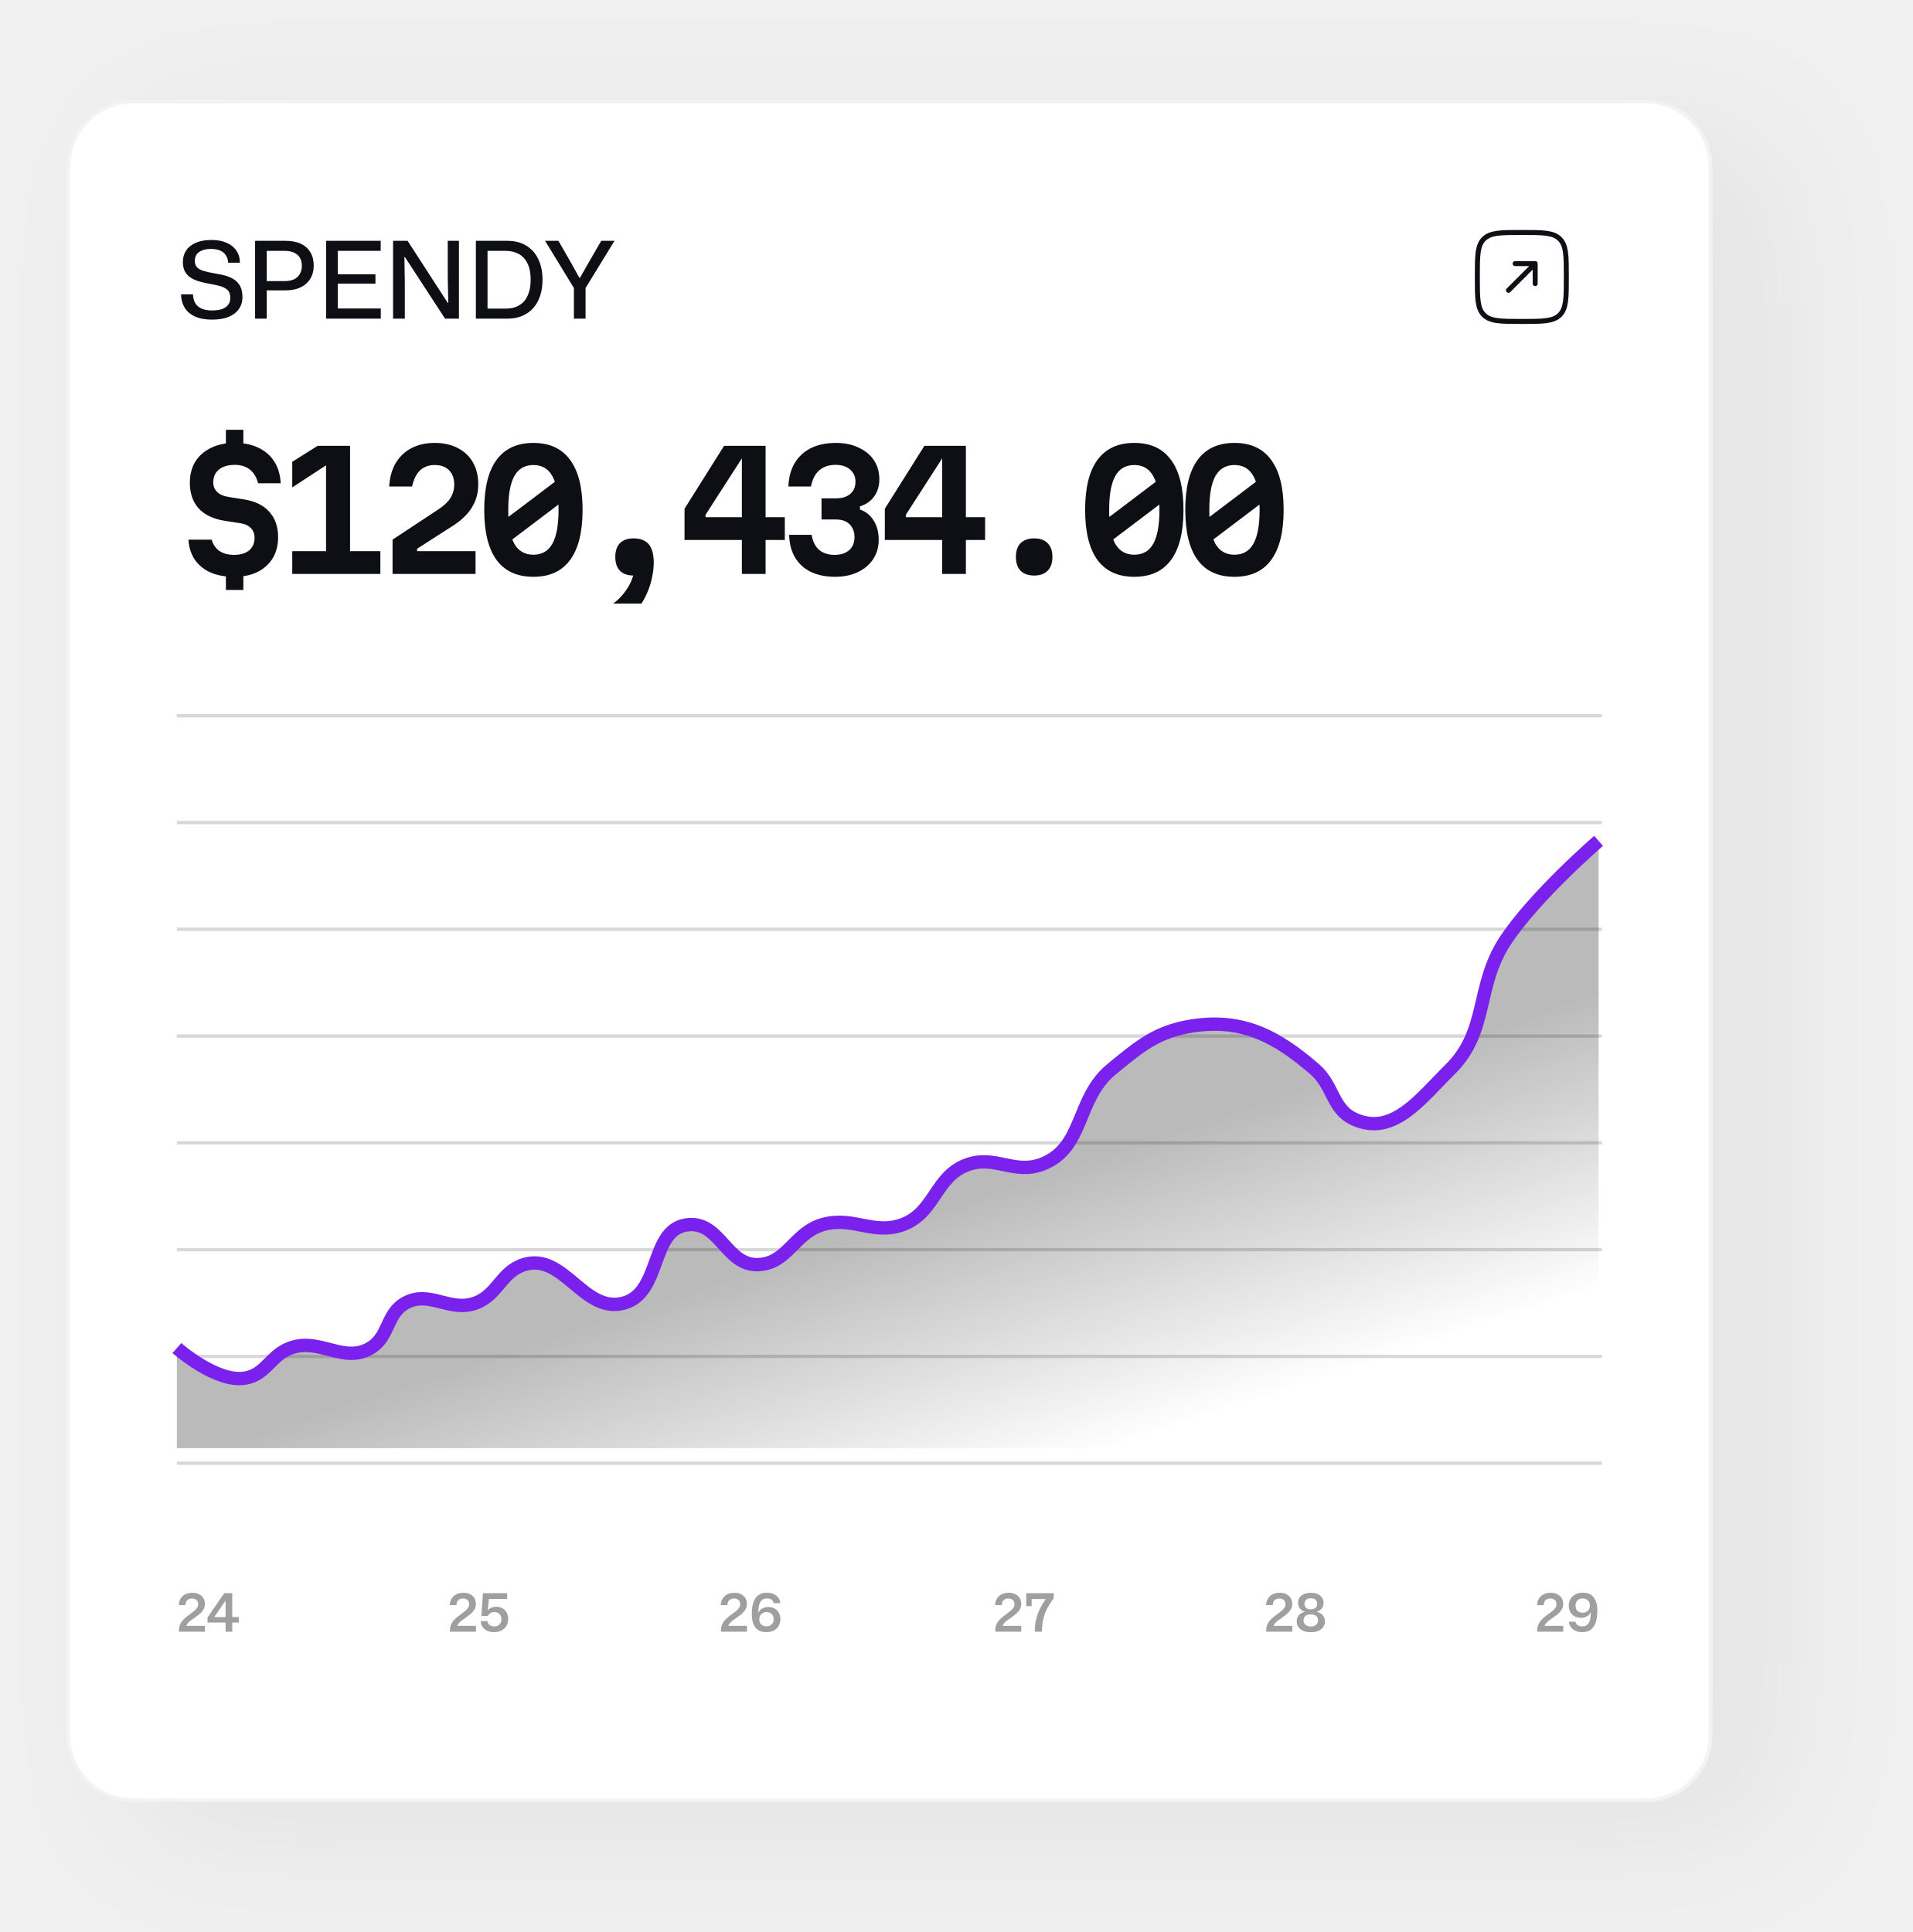
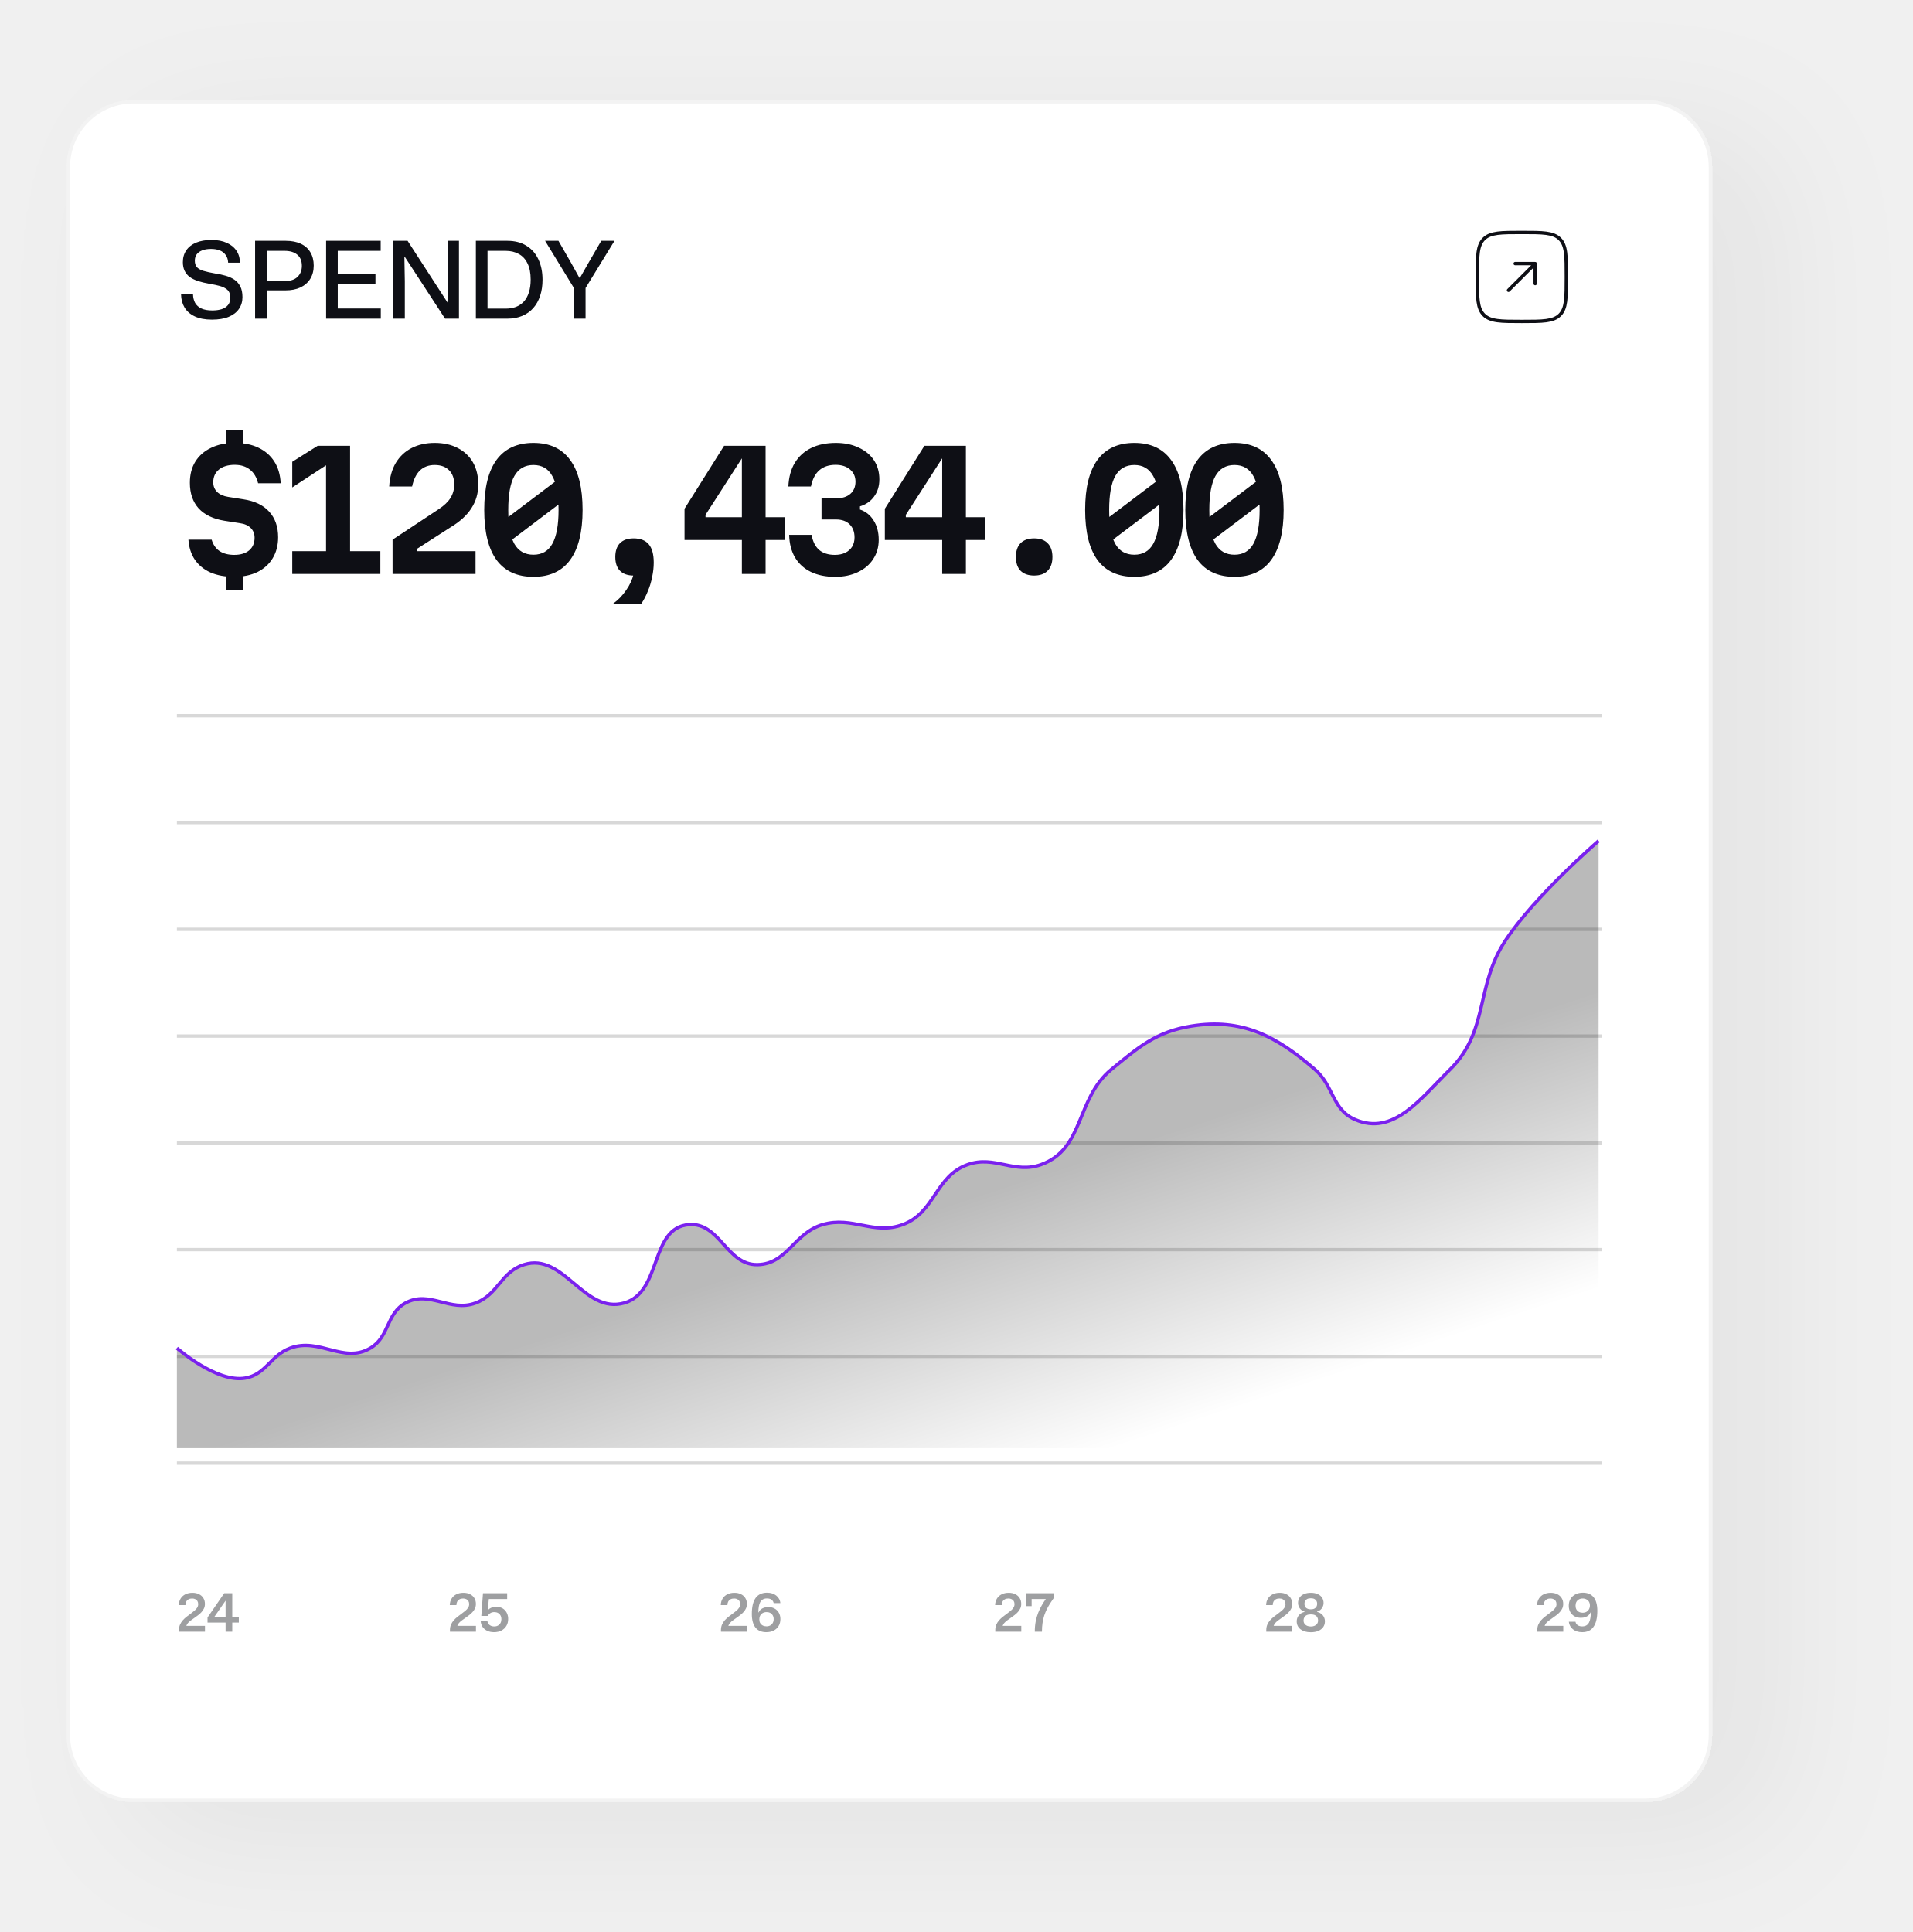
<svg xmlns="http://www.w3.org/2000/svg" width="573" height="579" viewBox="0 0 573 579" fill="none">
  <g filter="url(#filter0_d_1054_908)">
    <rect x="20" y="30" width="493" height="510" rx="20" fill="white" />
    <rect x="20.5" y="30.5" width="492" height="509" rx="19.5" stroke="#888888" stroke-opacity="0.1" />
    <path d="M63.496 95.788C61.448 95.788 59.741 95.468 58.376 94.828C57.011 94.188 55.987 93.303 55.304 92.172C54.621 91.02 54.269 89.697 54.248 88.204H57.832C57.853 89.185 58.067 90.049 58.472 90.796C58.899 91.521 59.528 92.076 60.36 92.46C61.192 92.844 62.269 93.036 63.592 93.036C64.68 93.036 65.629 92.908 66.44 92.652C67.251 92.375 67.88 91.959 68.328 91.404C68.776 90.849 69 90.135 69 89.26C69 88.599 68.893 88.044 68.68 87.596C68.467 87.148 68.115 86.775 67.624 86.476C67.155 86.156 66.525 85.889 65.736 85.676C64.968 85.463 64.008 85.26 62.856 85.068C61.533 84.833 60.36 84.556 59.336 84.236C58.333 83.895 57.491 83.479 56.808 82.988C56.147 82.476 55.645 81.857 55.304 81.132C54.963 80.407 54.792 79.553 54.792 78.572C54.792 77.207 55.133 76.023 55.816 75.02C56.499 74.017 57.48 73.249 58.76 72.716C60.04 72.183 61.576 71.916 63.368 71.916C65.16 71.916 66.685 72.204 67.944 72.78C69.203 73.335 70.173 74.124 70.856 75.148C71.539 76.151 71.88 77.345 71.88 78.732H68.36C68.317 77.793 68.072 77.025 67.624 76.428C67.197 75.809 66.611 75.351 65.864 75.052C65.117 74.753 64.243 74.604 63.24 74.604C62.216 74.604 61.341 74.743 60.616 75.02C59.891 75.297 59.336 75.692 58.952 76.204C58.568 76.716 58.376 77.356 58.376 78.124C58.376 78.913 58.568 79.543 58.952 80.012C59.336 80.481 59.987 80.865 60.904 81.164C61.821 81.441 63.069 81.719 64.648 81.996C65.672 82.145 66.664 82.359 67.624 82.636C68.584 82.913 69.437 83.297 70.184 83.788C70.931 84.279 71.528 84.951 71.976 85.804C72.424 86.636 72.648 87.724 72.648 89.068C72.648 90.391 72.296 91.564 71.592 92.588C70.909 93.591 69.885 94.38 68.52 94.956C67.176 95.511 65.501 95.788 63.496 95.788ZM76.434 95.5V72.172H85.586C87.4 72.172 88.925 72.471 90.162 73.068C91.421 73.665 92.37 74.519 93.01 75.628C93.672 76.737 94.002 78.06 94.002 79.596C94.002 81.132 93.65 82.465 92.946 83.596C92.242 84.705 91.261 85.559 90.002 86.156C88.744 86.732 87.261 87.02 85.554 87.02H79.538V84.236H85.298C87.005 84.236 88.285 83.82 89.138 82.988C90.013 82.135 90.45 81.036 90.45 79.692C90.45 78.199 89.992 77.079 89.074 76.332C88.157 75.564 86.898 75.18 85.298 75.18H79.346L79.922 74.668V95.5H76.434ZM97.716 95.5V72.172H114.068V75.18H100.404L101.204 74.412V93.228L100.404 92.46H114.1V95.5H97.716ZM100.404 85.004V82.188H112.5V85.004H100.404ZM117.778 95.5V72.172H122.13L134.162 90.764H134.322L134.162 83.052V72.172H137.522V95.5H133.362L121.33 77.036H121.17L121.298 84.3V95.5H117.778ZM142.591 95.5V72.172H151.999C154.26 72.172 156.169 72.663 157.727 73.644C159.305 74.604 160.5 75.959 161.311 77.708C162.143 79.457 162.559 81.505 162.559 83.852C162.559 85.601 162.324 87.191 161.855 88.62C161.385 90.049 160.703 91.276 159.807 92.3C158.911 93.324 157.801 94.113 156.479 94.668C155.177 95.223 153.684 95.5 151.999 95.5H142.591ZM146.079 92.492H151.519C152.649 92.492 153.673 92.321 154.591 91.98C155.508 91.617 156.297 91.084 156.958 90.38C157.62 89.655 158.121 88.748 158.463 87.66C158.825 86.551 159.007 85.26 159.007 83.788C159.007 81.804 158.687 80.183 158.047 78.924C157.428 77.644 156.553 76.705 155.423 76.108C154.313 75.489 153.012 75.18 151.519 75.18H146.079V92.492ZM171.967 95.5V86.316L163.327 72.172H167.327L171.007 78.572L173.599 83.244H173.791L176.447 78.572L180.159 72.172H184.127L175.455 86.316V95.5H171.967Z" fill="#0E0F15" />
-     <path d="M452 87L460 79M460 85V79H454" stroke="#0E0F15" stroke-width="1.5" stroke-linecap="round" stroke-linejoin="round" />
-     <path d="M442.667 83C442.667 76.715 442.667 73.572 444.62 71.619C446.572 69.667 449.715 69.667 456 69.667C462.286 69.667 465.428 69.667 467.381 71.619C469.334 73.572 469.334 76.715 469.334 83C469.334 89.285 469.334 92.428 467.381 94.381C465.428 96.333 462.286 96.333 456 96.333C449.715 96.333 446.572 96.333 444.62 94.381C442.667 92.428 442.667 89.285 442.667 83Z" stroke="#0E0F15" stroke-width="1.5" />
+     <path d="M452 87L460 79M460 85V79H454" stroke="#0E0F15" strokeWidth="1.5" stroke-linecap="round" stroke-linejoin="round" />
+     <path d="M442.667 83C442.667 76.715 442.667 73.572 444.62 71.619C446.572 69.667 449.715 69.667 456 69.667C462.286 69.667 465.428 69.667 467.381 71.619C469.334 73.572 469.334 76.715 469.334 83C469.334 89.285 469.334 92.428 467.381 94.381C465.428 96.333 462.286 96.333 456 96.333C449.715 96.333 446.572 96.333 444.62 94.381C442.667 92.428 442.667 89.285 442.667 83Z" stroke="#0E0F15" strokeWidth="1.5" />
    <path d="M67.688 134.08V128.8H72.92V134.08H67.688ZM67.688 176.8V171.52H72.92V176.8H67.688ZM63.416 161.728C63.864 163.232 64.648 164.368 65.768 165.136C66.92 165.904 68.392 166.288 70.184 166.288C72.072 166.288 73.56 165.84 74.648 164.944C75.736 164.016 76.28 162.752 76.28 161.152C76.28 159.968 75.896 158.992 75.128 158.224C74.36 157.456 73.272 156.976 71.864 156.784L67.256 156.064C63.896 155.52 61.32 154.288 59.528 152.368C57.768 150.416 56.888 147.856 56.888 144.688C56.888 142.224 57.432 140.112 58.52 138.352C59.64 136.56 61.208 135.184 63.224 134.224C65.24 133.232 67.608 132.736 70.328 132.736C73.08 132.736 75.448 133.216 77.432 134.176C79.448 135.136 81.032 136.512 82.184 138.304C83.336 140.096 83.976 142.272 84.104 144.832H77.336C76.888 143.04 76.072 141.68 74.888 140.752C73.704 139.792 72.184 139.312 70.328 139.312C68.344 139.312 66.776 139.776 65.624 140.704C64.472 141.632 63.896 142.912 63.896 144.544C63.896 145.696 64.28 146.656 65.048 147.424C65.848 148.192 66.952 148.688 68.36 148.912L72.92 149.632C76.312 150.144 78.888 151.376 80.648 153.328C82.44 155.28 83.336 157.84 83.336 161.008C83.336 163.408 82.792 165.504 81.704 167.296C80.648 169.056 79.128 170.432 77.144 171.424C75.16 172.384 72.824 172.864 70.136 172.864C67.448 172.864 65.096 172.432 63.08 171.568C61.096 170.672 59.528 169.392 58.376 167.728C57.256 166.064 56.616 164.064 56.456 161.728H63.416ZM104.897 133.6V165.184H113.969V172H87.569V165.184H97.697V137.632L99.233 138.448L87.569 146.08V138.4L95.201 133.6H104.897ZM117.627 161.728L131.499 152.56C133.099 151.504 134.267 150.384 135.003 149.2C135.739 147.984 136.107 146.656 136.107 145.216C136.107 143.392 135.595 141.968 134.571 140.944C133.547 139.888 132.107 139.36 130.251 139.36C128.459 139.36 126.987 139.904 125.835 140.992C124.715 142.08 123.931 143.68 123.483 145.792H116.619C116.779 143.04 117.435 140.688 118.587 138.736C119.771 136.784 121.355 135.296 123.339 134.272C125.355 133.248 127.659 132.736 130.251 132.736C132.907 132.736 135.211 133.248 137.163 134.272C139.147 135.296 140.667 136.736 141.723 138.592C142.779 140.448 143.307 142.656 143.307 145.216C143.307 147.84 142.619 150.208 141.243 152.32C139.899 154.432 137.787 156.352 134.907 158.08L124.971 164.464V165.184H142.491V172H117.627V161.728ZM159.828 172.864C154.964 172.864 151.284 171.184 148.788 167.824C146.324 164.432 145.092 159.424 145.092 152.8C145.092 146.176 146.324 141.184 148.788 137.824C151.284 134.432 154.964 132.736 159.828 132.736C164.692 132.736 168.356 134.432 170.82 137.824C173.316 141.184 174.564 146.176 174.564 152.8C174.564 159.424 173.316 164.432 170.82 167.824C168.356 171.184 164.692 172.864 159.828 172.864ZM159.828 166.24C162.388 166.24 164.276 165.152 165.492 162.976C166.74 160.768 167.364 157.376 167.364 152.8C167.364 148.224 166.74 144.848 165.492 142.672C164.276 140.464 162.388 139.36 159.828 139.36C157.268 139.36 155.364 140.464 154.116 142.672C152.9 144.848 152.292 148.224 152.292 152.8C152.292 157.376 152.9 160.768 154.116 162.976C155.364 165.152 157.268 166.24 159.828 166.24ZM150.132 156.592L170.244 141.376V149.008L150.132 164.224V156.592ZM183.741 180.88C185.213 179.824 186.509 178.48 187.629 176.848C188.749 175.248 189.485 173.632 189.837 172V161.344C191.885 161.344 193.405 161.936 194.397 163.12C195.389 164.304 195.885 166.128 195.885 168.592C195.885 170 195.725 171.44 195.405 172.912C195.117 174.416 194.685 175.84 194.109 177.184C193.565 178.56 192.925 179.792 192.189 180.88H183.741ZM189.837 172.48C188.077 172.48 186.717 172 185.757 171.04C184.829 170.08 184.365 168.704 184.365 166.912C184.365 165.12 184.829 163.744 185.757 162.784C186.717 161.824 188.077 161.344 189.837 161.344C191.597 161.344 192.941 161.824 193.869 162.784C194.829 163.744 195.309 165.12 195.309 166.912C195.309 168.704 194.829 170.08 193.869 171.04C192.941 172 191.597 172.48 189.837 172.48ZM229.399 133.6V155.008H235.159V161.824H229.399V172H222.295V161.824H205.111V152.464L216.967 133.6H229.399ZM211.399 154.288V155.008H222.295V135.28H223.639L211.399 154.288ZM263.296 161.776C263.296 163.952 262.736 165.888 261.616 167.584C260.528 169.248 258.992 170.544 257.008 171.472C255.056 172.4 252.8 172.864 250.24 172.864C247.424 172.864 244.992 172.368 242.944 171.376C240.928 170.384 239.36 168.96 238.24 167.104C237.12 165.216 236.528 162.944 236.464 160.288H243.184C243.536 162.272 244.288 163.776 245.44 164.8C246.624 165.792 248.192 166.288 250.144 166.288C251.328 166.288 252.368 166.08 253.264 165.664C254.16 165.216 254.848 164.608 255.328 163.84C255.808 163.04 256.048 162.112 256.048 161.056C256.048 159.392 255.552 158.08 254.56 157.12C253.6 156.16 252.24 155.68 250.48 155.68H246.16V149.344H250.576C252.368 149.344 253.776 148.896 254.8 148C255.824 147.104 256.336 145.888 256.336 144.352C256.336 142.848 255.792 141.632 254.704 140.704C253.616 139.776 252.176 139.312 250.384 139.312C248.368 139.312 246.736 139.856 245.488 140.944C244.272 142 243.44 143.616 242.992 145.792H236.224C236.352 143.008 236.992 140.656 238.144 138.736C239.328 136.784 240.96 135.296 243.04 134.272C245.12 133.248 247.6 132.736 250.48 132.736C253.04 132.736 255.296 133.2 257.248 134.128C259.232 135.024 260.768 136.288 261.856 137.92C262.944 139.552 263.488 141.472 263.488 143.68C263.488 145.664 262.96 147.376 261.904 148.816C260.88 150.224 259.472 151.2 257.68 151.744V152.704C259.408 153.28 260.768 154.368 261.76 155.968C262.784 157.568 263.296 159.504 263.296 161.776ZM289.418 133.6V155.008H295.178V161.824H289.418V172H282.314V161.824H265.13V152.464L276.986 133.6H289.418ZM271.418 154.288V155.008H282.314V135.28H283.658L271.418 154.288ZM309.875 172.48C308.115 172.48 306.755 172 305.795 171.04C304.867 170.08 304.403 168.704 304.403 166.912C304.403 165.12 304.867 163.744 305.795 162.784C306.755 161.824 308.115 161.344 309.875 161.344C311.635 161.344 312.979 161.824 313.907 162.784C314.867 163.744 315.347 165.12 315.347 166.912C315.347 168.704 314.867 170.08 313.907 171.04C312.979 172 311.635 172.48 309.875 172.48ZM339.884 172.864C335.02 172.864 331.34 171.184 328.844 167.824C326.38 164.432 325.148 159.424 325.148 152.8C325.148 146.176 326.38 141.184 328.844 137.824C331.34 134.432 335.02 132.736 339.884 132.736C344.748 132.736 348.412 134.432 350.876 137.824C353.372 141.184 354.62 146.176 354.62 152.8C354.62 159.424 353.372 164.432 350.876 167.824C348.412 171.184 344.748 172.864 339.884 172.864ZM339.884 166.24C342.444 166.24 344.332 165.152 345.548 162.976C346.796 160.768 347.42 157.376 347.42 152.8C347.42 148.224 346.796 144.848 345.548 142.672C344.332 140.464 342.444 139.36 339.884 139.36C337.324 139.36 335.42 140.464 334.172 142.672C332.956 144.848 332.348 148.224 332.348 152.8C332.348 157.376 332.956 160.768 334.172 162.976C335.42 165.152 337.324 166.24 339.884 166.24ZM330.188 156.592L350.3 141.376V149.008L330.188 164.224V156.592ZM369.894 172.864C365.03 172.864 361.35 171.184 358.854 167.824C356.39 164.432 355.158 159.424 355.158 152.8C355.158 146.176 356.39 141.184 358.854 137.824C361.35 134.432 365.03 132.736 369.894 132.736C374.758 132.736 378.422 134.432 380.886 137.824C383.382 141.184 384.63 146.176 384.63 152.8C384.63 159.424 383.382 164.432 380.886 167.824C378.422 171.184 374.758 172.864 369.894 172.864ZM369.894 166.24C372.454 166.24 374.342 165.152 375.558 162.976C376.806 160.768 377.43 157.376 377.43 152.8C377.43 148.224 376.806 144.848 375.558 142.672C374.342 140.464 372.454 139.36 369.894 139.36C367.334 139.36 365.43 140.464 364.182 142.672C362.966 144.848 362.358 148.224 362.358 152.8C362.358 157.376 362.966 160.768 364.182 162.976C365.43 165.152 367.334 166.24 369.894 166.24ZM360.198 156.592L380.31 141.376V149.008L360.198 164.224V156.592Z" fill="#0E0F15" />
    <line x1="53" y1="214.5" x2="480" y2="214.5" stroke="#7E7E7E" stroke-opacity="0.3" />
    <line x1="53" y1="246.5" x2="480" y2="246.5" stroke="#7E7E7E" stroke-opacity="0.3" />
    <line x1="53" y1="278.5" x2="480" y2="278.5" stroke="#7E7E7E" stroke-opacity="0.3" />
    <line x1="53" y1="310.5" x2="480" y2="310.5" stroke="#7E7E7E" stroke-opacity="0.3" />
    <line x1="53" y1="342.5" x2="480" y2="342.5" stroke="#7E7E7E" stroke-opacity="0.3" />
    <line x1="53" y1="374.5" x2="480" y2="374.5" stroke="#7E7E7E" stroke-opacity="0.3" />
    <line x1="53" y1="406.5" x2="480" y2="406.5" stroke="#7E7E7E" stroke-opacity="0.3" />
    <line x1="53" y1="438.5" x2="480" y2="438.5" stroke="#7E7E7E" stroke-opacity="0.3" />
    <path d="M53.624 489V488.536C53.624 487.928 53.725 487.384 53.928 486.904C54.141 486.413 54.419 485.976 54.76 485.592C55.101 485.208 55.475 484.856 55.88 484.536C56.296 484.205 56.707 483.896 57.112 483.608C57.528 483.309 57.907 483.016 58.248 482.728C58.589 482.44 58.861 482.136 59.064 481.816C59.277 481.496 59.384 481.144 59.384 480.76C59.384 480.397 59.309 480.088 59.16 479.832C59.011 479.576 58.797 479.384 58.52 479.256C58.253 479.117 57.933 479.048 57.56 479.048C57.144 479.048 56.781 479.133 56.472 479.304C56.173 479.475 55.944 479.709 55.784 480.008C55.635 480.307 55.56 480.648 55.56 481.032H53.576C53.597 480.275 53.779 479.624 54.12 479.08C54.461 478.525 54.931 478.099 55.528 477.8C56.136 477.491 56.845 477.336 57.656 477.336C58.424 477.336 59.085 477.48 59.64 477.768C60.205 478.045 60.637 478.435 60.936 478.936C61.245 479.437 61.4 480.019 61.4 480.68C61.4 481.171 61.309 481.613 61.128 482.008C60.947 482.403 60.707 482.765 60.408 483.096C60.109 483.427 59.773 483.736 59.4 484.024C59.037 484.301 58.664 484.573 58.28 484.84C57.907 485.096 57.549 485.352 57.208 485.608C56.867 485.853 56.573 486.115 56.328 486.392C56.093 486.659 55.928 486.947 55.832 487.256H61.416V489H53.624ZM67.59 489V478.92H68.134L64.182 484.616H71.558V486.264H62.182V484.744L67.19 477.464H69.59V489H67.59Z" fill="#0E0F15" fill-opacity="0.4" />
    <path d="M134.824 489V488.536C134.824 487.928 134.926 487.384 135.128 486.904C135.342 486.413 135.619 485.976 135.96 485.592C136.302 485.208 136.675 484.856 137.08 484.536C137.496 484.205 137.907 483.896 138.312 483.608C138.728 483.309 139.107 483.016 139.448 482.728C139.79 482.44 140.062 482.136 140.264 481.816C140.478 481.496 140.584 481.144 140.584 480.76C140.584 480.397 140.51 480.088 140.36 479.832C140.211 479.576 139.998 479.384 139.72 479.256C139.454 479.117 139.134 479.048 138.76 479.048C138.344 479.048 137.982 479.133 137.672 479.304C137.374 479.475 137.144 479.709 136.984 480.008C136.835 480.307 136.76 480.648 136.76 481.032H134.776C134.798 480.275 134.979 479.624 135.32 479.08C135.662 478.525 136.131 478.099 136.728 477.8C137.336 477.491 138.046 477.336 138.856 477.336C139.624 477.336 140.286 477.48 140.84 477.768C141.406 478.045 141.838 478.435 142.136 478.936C142.446 479.437 142.6 480.019 142.6 480.68C142.6 481.171 142.51 481.613 142.328 482.008C142.147 482.403 141.907 482.765 141.608 483.096C141.31 483.427 140.974 483.736 140.6 484.024C140.238 484.301 139.864 484.573 139.48 484.84C139.107 485.096 138.75 485.352 138.408 485.608C138.067 485.853 137.774 486.115 137.528 486.392C137.294 486.659 137.128 486.947 137.032 487.256H142.616V489H134.824ZM148.029 489.144C147.251 489.144 146.568 489.005 145.981 488.728C145.405 488.451 144.947 488.067 144.605 487.576C144.275 487.075 144.083 486.493 144.029 485.832H146.045C146.077 486.141 146.184 486.419 146.365 486.664C146.547 486.899 146.781 487.085 147.069 487.224C147.357 487.363 147.688 487.432 148.061 487.432C148.531 487.432 148.925 487.336 149.245 487.144C149.565 486.952 149.811 486.696 149.981 486.376C150.152 486.045 150.237 485.677 150.237 485.272C150.237 484.824 150.147 484.44 149.965 484.12C149.784 483.8 149.533 483.555 149.213 483.384C148.904 483.213 148.536 483.128 148.109 483.128C147.651 483.128 147.251 483.235 146.909 483.448C146.568 483.661 146.323 483.939 146.173 484.28H144.221L144.717 477.464H151.965V479.208H146.477L146.173 482.472L146.269 482.504C146.472 482.227 146.787 481.997 147.213 481.816C147.651 481.624 148.12 481.528 148.621 481.528C149.176 481.528 149.677 481.613 150.125 481.784C150.573 481.955 150.952 482.205 151.261 482.536C151.581 482.856 151.827 483.24 151.997 483.688C152.179 484.136 152.269 484.637 152.269 485.192C152.269 485.981 152.088 486.675 151.725 487.272C151.373 487.859 150.883 488.317 150.253 488.648C149.624 488.979 148.883 489.144 148.029 489.144Z" fill="#0E0F15" fill-opacity="0.4" />
    <path d="M216.024 489V488.536C216.024 487.928 216.126 487.384 216.328 486.904C216.542 486.413 216.819 485.976 217.16 485.592C217.502 485.208 217.875 484.856 218.28 484.536C218.696 484.205 219.107 483.896 219.512 483.608C219.928 483.309 220.307 483.016 220.648 482.728C220.99 482.44 221.262 482.136 221.464 481.816C221.678 481.496 221.784 481.144 221.784 480.76C221.784 480.397 221.71 480.088 221.56 479.832C221.411 479.576 221.198 479.384 220.92 479.256C220.654 479.117 220.334 479.048 219.96 479.048C219.544 479.048 219.182 479.133 218.872 479.304C218.574 479.475 218.344 479.709 218.184 480.008C218.035 480.307 217.96 480.648 217.96 481.032H215.976C215.998 480.275 216.179 479.624 216.52 479.08C216.862 478.525 217.331 478.099 217.928 477.8C218.536 477.491 219.246 477.336 220.056 477.336C220.824 477.336 221.486 477.48 222.04 477.768C222.606 478.045 223.038 478.435 223.336 478.936C223.646 479.437 223.8 480.019 223.8 480.68C223.8 481.171 223.71 481.613 223.528 482.008C223.347 482.403 223.107 482.765 222.808 483.096C222.51 483.427 222.174 483.736 221.8 484.024C221.438 484.301 221.064 484.573 220.68 484.84C220.307 485.096 219.95 485.352 219.608 485.608C219.267 485.853 218.974 486.115 218.728 486.392C218.494 486.659 218.328 486.947 218.232 487.256H223.816V489H216.024ZM229.613 489.144C228.919 489.144 228.301 489.032 227.757 488.808C227.223 488.584 226.77 488.248 226.397 487.8C226.034 487.341 225.757 486.771 225.565 486.088C225.373 485.405 225.277 484.605 225.277 483.688C225.277 482.611 225.373 481.672 225.565 480.872C225.767 480.061 226.055 479.395 226.429 478.872C226.813 478.349 227.287 477.96 227.853 477.704C228.429 477.437 229.085 477.304 229.821 477.304C230.397 477.304 230.914 477.379 231.373 477.528C231.842 477.677 232.247 477.891 232.589 478.168C232.941 478.445 233.223 478.776 233.437 479.16C233.65 479.533 233.778 479.955 233.821 480.424H231.821C231.778 480.189 231.693 479.987 231.565 479.816C231.447 479.635 231.298 479.485 231.117 479.368C230.946 479.251 230.749 479.165 230.525 479.112C230.301 479.059 230.061 479.032 229.805 479.032C229.325 479.032 228.919 479.128 228.589 479.32C228.258 479.512 227.991 479.789 227.789 480.152C227.597 480.504 227.458 480.941 227.373 481.464C227.287 481.976 227.239 482.557 227.229 483.208H227.325C227.453 482.888 227.65 482.611 227.917 482.376C228.183 482.141 228.509 481.955 228.893 481.816C229.287 481.677 229.725 481.608 230.205 481.608C230.93 481.608 231.565 481.763 232.109 482.072C232.653 482.371 233.074 482.792 233.373 483.336C233.682 483.869 233.837 484.499 233.837 485.224C233.837 486.013 233.661 486.701 233.309 487.288C232.957 487.875 232.461 488.333 231.821 488.664C231.181 488.984 230.445 489.144 229.613 489.144ZM229.677 487.4C230.103 487.4 230.477 487.309 230.797 487.128C231.117 486.947 231.367 486.696 231.549 486.376C231.73 486.045 231.821 485.667 231.821 485.24C231.821 484.813 231.73 484.44 231.549 484.12C231.367 483.8 231.117 483.555 230.797 483.384C230.487 483.213 230.119 483.128 229.693 483.128C229.245 483.128 228.855 483.224 228.525 483.416C228.194 483.597 227.943 483.853 227.773 484.184C227.602 484.504 227.517 484.872 227.517 485.288C227.517 485.715 227.602 486.088 227.773 486.408C227.954 486.717 228.21 486.963 228.541 487.144C228.871 487.315 229.25 487.4 229.677 487.4Z" fill="#0E0F15" fill-opacity="0.4" />
    <path d="M298.224 489V488.536C298.224 487.928 298.325 487.384 298.528 486.904C298.741 486.413 299.018 485.976 299.36 485.592C299.701 485.208 300.074 484.856 300.48 484.536C300.896 484.205 301.306 483.896 301.712 483.608C302.128 483.309 302.506 483.016 302.848 482.728C303.189 482.44 303.461 482.136 303.664 481.816C303.877 481.496 303.984 481.144 303.984 480.76C303.984 480.397 303.909 480.088 303.76 479.832C303.61 479.576 303.397 479.384 303.12 479.256C302.853 479.117 302.533 479.048 302.16 479.048C301.744 479.048 301.381 479.133 301.072 479.304C300.773 479.475 300.544 479.709 300.384 480.008C300.234 480.307 300.16 480.648 300.16 481.032H298.176C298.197 480.275 298.378 479.624 298.72 479.08C299.061 478.525 299.53 478.099 300.128 477.8C300.736 477.491 301.445 477.336 302.256 477.336C303.024 477.336 303.685 477.48 304.24 477.768C304.805 478.045 305.237 478.435 305.536 478.936C305.845 479.437 306 480.019 306 480.68C306 481.171 305.909 481.613 305.728 482.008C305.546 482.403 305.306 482.765 305.008 483.096C304.709 483.427 304.373 483.736 304 484.024C303.637 484.301 303.264 484.573 302.88 484.84C302.506 485.096 302.149 485.352 301.808 485.608C301.466 485.853 301.173 486.115 300.928 486.392C300.693 486.659 300.528 486.947 300.432 487.256H306.016V489H298.224ZM310.063 489C310.063 487.88 310.154 486.851 310.335 485.912C310.527 484.963 310.778 484.099 311.087 483.32C311.397 482.531 311.749 481.8 312.143 481.128C312.538 480.445 312.943 479.805 313.359 479.208H309.119V481.336H307.503V477.464H315.743V478.904C315.349 479.459 314.975 480.019 314.623 480.584C314.271 481.139 313.946 481.715 313.647 482.312C313.359 482.899 313.103 483.528 312.879 484.2C312.666 484.872 312.501 485.603 312.383 486.392C312.266 487.181 312.207 488.051 312.207 489H310.063Z" fill="#0E0F15" fill-opacity="0.4" />
    <path d="M379.424 489V488.536C379.424 487.928 379.525 487.384 379.728 486.904C379.941 486.413 380.218 485.976 380.56 485.592C380.901 485.208 381.274 484.856 381.68 484.536C382.096 484.205 382.506 483.896 382.912 483.608C383.328 483.309 383.706 483.016 384.048 482.728C384.389 482.44 384.661 482.136 384.864 481.816C385.077 481.496 385.184 481.144 385.184 480.76C385.184 480.397 385.109 480.088 384.96 479.832C384.81 479.576 384.597 479.384 384.32 479.256C384.053 479.117 383.733 479.048 383.36 479.048C382.944 479.048 382.581 479.133 382.272 479.304C381.973 479.475 381.744 479.709 381.584 480.008C381.434 480.307 381.36 480.648 381.36 481.032H379.376C379.397 480.275 379.578 479.624 379.92 479.08C380.261 478.525 380.73 478.099 381.328 477.8C381.936 477.491 382.645 477.336 383.456 477.336C384.224 477.336 384.885 477.48 385.44 477.768C386.005 478.045 386.437 478.435 386.736 478.936C387.045 479.437 387.2 480.019 387.2 480.68C387.2 481.171 387.109 481.613 386.928 482.008C386.746 482.403 386.506 482.765 386.208 483.096C385.909 483.427 385.573 483.736 385.2 484.024C384.837 484.301 384.464 484.573 384.08 484.84C383.706 485.096 383.349 485.352 383.008 485.608C382.666 485.853 382.373 486.115 382.128 486.392C381.893 486.659 381.728 486.947 381.632 487.256H387.216V489H379.424ZM392.772 489.16C392.111 489.16 391.519 489.085 390.996 488.936C390.484 488.776 390.041 488.552 389.668 488.264C389.305 487.976 389.028 487.635 388.836 487.24C388.644 486.835 388.548 486.392 388.548 485.912C388.548 485.443 388.644 485.016 388.836 484.632C389.028 484.237 389.3 483.907 389.652 483.64C390.004 483.373 390.42 483.187 390.9 483.08V482.984C390.527 482.877 390.191 482.701 389.892 482.456C389.593 482.2 389.359 481.896 389.188 481.544C389.028 481.192 388.948 480.813 388.948 480.408C388.948 479.768 389.103 479.219 389.412 478.76C389.732 478.301 390.18 477.949 390.756 477.704C391.332 477.459 392.004 477.336 392.772 477.336C393.572 477.336 394.255 477.464 394.82 477.72C395.396 477.976 395.833 478.333 396.132 478.792C396.441 479.251 396.596 479.789 396.596 480.408C396.596 480.813 396.511 481.192 396.34 481.544C396.18 481.896 395.951 482.2 395.652 482.456C395.364 482.701 395.028 482.877 394.644 482.984V483.08C395.124 483.187 395.54 483.373 395.892 483.64C396.244 483.907 396.516 484.237 396.708 484.632C396.9 485.016 396.996 485.443 396.996 485.912C396.996 486.573 396.82 487.149 396.468 487.64C396.116 488.131 395.62 488.509 394.98 488.776C394.351 489.032 393.615 489.16 392.772 489.16ZM392.772 487.448C393.22 487.448 393.604 487.373 393.924 487.224C394.244 487.075 394.495 486.867 394.676 486.6C394.857 486.323 394.948 485.997 394.948 485.624C394.948 485.283 394.873 484.979 394.724 484.712C394.575 484.435 394.34 484.216 394.02 484.056C393.7 483.896 393.284 483.816 392.772 483.816C392.271 483.816 391.855 483.896 391.524 484.056C391.204 484.216 390.969 484.435 390.82 484.712C390.671 484.979 390.596 485.283 390.596 485.624C390.596 485.997 390.687 486.323 390.868 486.6C391.049 486.867 391.3 487.075 391.62 487.224C391.951 487.373 392.335 487.448 392.772 487.448ZM392.772 482.296C393.22 482.296 393.583 482.221 393.86 482.072C394.148 481.923 394.356 481.72 394.484 481.464C394.612 481.208 394.676 480.931 394.676 480.632C394.676 480.333 394.612 480.061 394.484 479.816C394.356 479.56 394.153 479.357 393.876 479.208C393.599 479.059 393.231 478.984 392.772 478.984C392.324 478.984 391.956 479.059 391.668 479.208C391.391 479.357 391.188 479.56 391.06 479.816C390.932 480.061 390.868 480.333 390.868 480.632C390.868 480.856 390.905 481.069 390.98 481.272C391.055 481.475 391.167 481.656 391.316 481.816C391.465 481.965 391.663 482.083 391.908 482.168C392.153 482.253 392.441 482.296 392.772 482.296Z" fill="#0E0F15" fill-opacity="0.4" />
    <path d="M460.624 489V488.536C460.624 487.928 460.725 487.384 460.928 486.904C461.141 486.413 461.419 485.976 461.76 485.592C462.101 485.208 462.475 484.856 462.88 484.536C463.296 484.205 463.707 483.896 464.112 483.608C464.528 483.309 464.907 483.016 465.248 482.728C465.589 482.44 465.861 482.136 466.064 481.816C466.277 481.496 466.384 481.144 466.384 480.76C466.384 480.397 466.309 480.088 466.16 479.832C466.011 479.576 465.797 479.384 465.52 479.256C465.253 479.117 464.933 479.048 464.56 479.048C464.144 479.048 463.781 479.133 463.472 479.304C463.173 479.475 462.944 479.709 462.784 480.008C462.635 480.307 462.56 480.648 462.56 481.032H460.576C460.597 480.275 460.779 479.624 461.12 479.08C461.461 478.525 461.931 478.099 462.528 477.8C463.136 477.491 463.845 477.336 464.656 477.336C465.424 477.336 466.085 477.48 466.64 477.768C467.205 478.045 467.637 478.435 467.936 478.936C468.245 479.437 468.4 480.019 468.4 480.68C468.4 481.171 468.309 481.613 468.128 482.008C467.947 482.403 467.707 482.765 467.408 483.096C467.109 483.427 466.773 483.736 466.4 484.024C466.037 484.301 465.664 484.573 465.28 484.84C464.907 485.096 464.549 485.352 464.208 485.608C463.867 485.853 463.573 486.115 463.328 486.392C463.093 486.659 462.928 486.947 462.832 487.256H468.416V489H460.624ZM474.303 477.304C474.985 477.304 475.593 477.416 476.127 477.64C476.671 477.864 477.129 478.205 477.503 478.664C477.876 479.112 478.153 479.677 478.335 480.36C478.527 481.043 478.623 481.843 478.623 482.76C478.623 483.837 478.521 484.781 478.319 485.592C478.127 486.392 477.839 487.053 477.455 487.576C477.081 488.099 476.612 488.493 476.047 488.76C475.481 489.016 474.825 489.144 474.079 489.144C473.513 489.144 472.996 489.069 472.527 488.92C472.068 488.771 471.663 488.557 471.311 488.28C470.969 488.003 470.692 487.677 470.479 487.304C470.265 486.92 470.132 486.493 470.079 486.024H472.079C472.121 486.259 472.201 486.467 472.319 486.648C472.447 486.819 472.596 486.963 472.767 487.08C472.948 487.197 473.151 487.283 473.375 487.336C473.599 487.389 473.839 487.416 474.095 487.416C474.575 487.416 474.98 487.32 475.311 487.128C475.641 486.936 475.903 486.664 476.095 486.312C476.297 485.949 476.441 485.512 476.527 485C476.623 484.477 476.671 483.891 476.671 483.24H476.575C476.447 483.56 476.249 483.843 475.983 484.088C475.716 484.323 475.391 484.509 475.007 484.648C474.623 484.776 474.185 484.84 473.695 484.84C472.98 484.84 472.345 484.691 471.791 484.392C471.247 484.083 470.82 483.656 470.511 483.112C470.212 482.568 470.063 481.939 470.063 481.224C470.063 480.435 470.239 479.747 470.591 479.16C470.953 478.573 471.449 478.12 472.079 477.8C472.719 477.469 473.46 477.304 474.303 477.304ZM474.223 479.048C473.807 479.048 473.433 479.139 473.103 479.32C472.783 479.501 472.532 479.752 472.351 480.072C472.18 480.392 472.095 480.771 472.095 481.208C472.095 481.635 472.18 482.008 472.351 482.328C472.532 482.648 472.783 482.893 473.103 483.064C473.433 483.235 473.801 483.32 474.207 483.32C474.655 483.32 475.039 483.229 475.359 483.048C475.689 482.856 475.945 482.595 476.127 482.264C476.308 481.933 476.399 481.565 476.399 481.16C476.399 480.723 476.308 480.349 476.127 480.04C475.945 479.731 475.689 479.491 475.359 479.32C475.039 479.139 474.66 479.048 474.223 479.048Z" fill="#0E0F15" fill-opacity="0.4" />
    <path d="M73.5 413C64.889 414.516 53 404 53 404V434H479V252C479 252 459.779 268.592 451 282C442.04 295.685 446.142 309.009 434.5 320.5C425.549 329.336 417.527 340.532 406 335.5C399.125 332.499 399.666 325.417 394 320.5C382.433 310.461 372.123 305.082 357 307.5C346.474 309.183 341.24 313.738 333 320.5C322.313 329.271 324.985 344.254 312 349C303.931 351.95 298.111 346.166 290 349C280.216 352.419 280.224 363.416 270.5 367C261.706 370.241 255.501 364.387 246.5 367C237.913 369.492 235.939 378.803 227 379C217.726 379.205 215.755 366.364 206.5 367C194.603 367.818 198.48 387.27 187 390.5C174.922 393.898 168.97 375.239 157 379C150.105 381.167 149.271 387.973 142.5 390.5C134.817 393.368 128.678 386.533 121.5 390.5C115.654 393.731 116.74 400.585 111 404C102.946 408.793 95.796 400.765 87 404C81.053 406.187 79.74 411.901 73.5 413Z" fill="url(#paint0_linear_1054_908)" />
-     <path d="M53 404C53 404 64.889 414.516 73.5 413C79.74 411.901 81.053 406.187 87 404C95.796 400.765 102.946 408.793 111 404C116.74 400.585 115.654 393.731 121.5 390.5C128.678 386.533 134.817 393.368 142.5 390.5C149.271 387.973 150.105 381.167 157 379C168.97 375.239 174.922 393.898 187 390.5C198.48 387.27 194.603 367.818 206.5 367C215.755 366.364 217.726 379.205 227 379C235.939 378.803 237.913 369.492 246.5 367C255.501 364.387 261.706 370.241 270.5 367C280.224 363.416 280.216 352.419 290 349C298.111 346.166 303.931 351.95 312 349C324.985 344.254 322.313 329.271 333 320.5C341.24 313.738 346.474 309.183 357 307.5C372.123 305.082 382.433 310.461 394 320.5C399.666 325.417 399.125 332.499 406 335.5C417.527 340.532 425.549 329.336 434.5 320.5C446.142 309.009 442.04 295.685 451 282C459.779 268.592 479 252 479 252" stroke="#7A21EE" stroke-width="4" />
+     <path d="M53 404C53 404 64.889 414.516 73.5 413C79.74 411.901 81.053 406.187 87 404C95.796 400.765 102.946 408.793 111 404C116.74 400.585 115.654 393.731 121.5 390.5C128.678 386.533 134.817 393.368 142.5 390.5C149.271 387.973 150.105 381.167 157 379C168.97 375.239 174.922 393.898 187 390.5C198.48 387.27 194.603 367.818 206.5 367C215.755 366.364 217.726 379.205 227 379C235.939 378.803 237.913 369.492 246.5 367C255.501 364.387 261.706 370.241 270.5 367C280.224 363.416 280.216 352.419 290 349C298.111 346.166 303.931 351.95 312 349C324.985 344.254 322.313 329.271 333 320.5C341.24 313.738 346.474 309.183 357 307.5C372.123 305.082 382.433 310.461 394 320.5C399.666 325.417 399.125 332.499 406 335.5C417.527 340.532 425.549 329.336 434.5 320.5C446.142 309.009 442.04 295.685 451 282C459.779 268.592 479 252 479 252" stroke="#7A21EE" strokeWidth="4" />
  </g>
  <defs>
    <filter id="filter0_d_1054_908" x="0" y="0" width="573" height="590" filterUnits="userSpaceOnUse" color-interpolation-filters="sRGB">
      <feFlood flood-opacity="0" result="BackgroundImageFix" />
      <feColorMatrix in="SourceAlpha" type="matrix" values="0 0 0 0 0 0 0 0 0 0 0 0 0 0 0 0 0 0 127 0" result="hardAlpha" />
      <feOffset dx="20" dy="10" />
      <feGaussianBlur stdDeviation="20" />
      <feComposite in2="hardAlpha" operator="out" />
      <feColorMatrix type="matrix" values="0 0 0 0 0 0 0 0 0 0 0 0 0 0 0 0 0 0 0.05 0" />
      <feBlend mode="normal" in2="BackgroundImageFix" result="effect1_dropShadow_1054_908" />
      <feBlend mode="normal" in="SourceGraphic" in2="effect1_dropShadow_1054_908" result="shape" />
    </filter>
    <linearGradient id="paint0_linear_1054_908" x1="266.5" y1="367" x2="293" y2="447.5" gradientUnits="userSpaceOnUse">
      <stop stopColor="#9306FF" stop-opacity="0.27" />
      <stop offset="1" stopColor="#9306FF" stop-opacity="0" />
    </linearGradient>
  </defs>
</svg>
